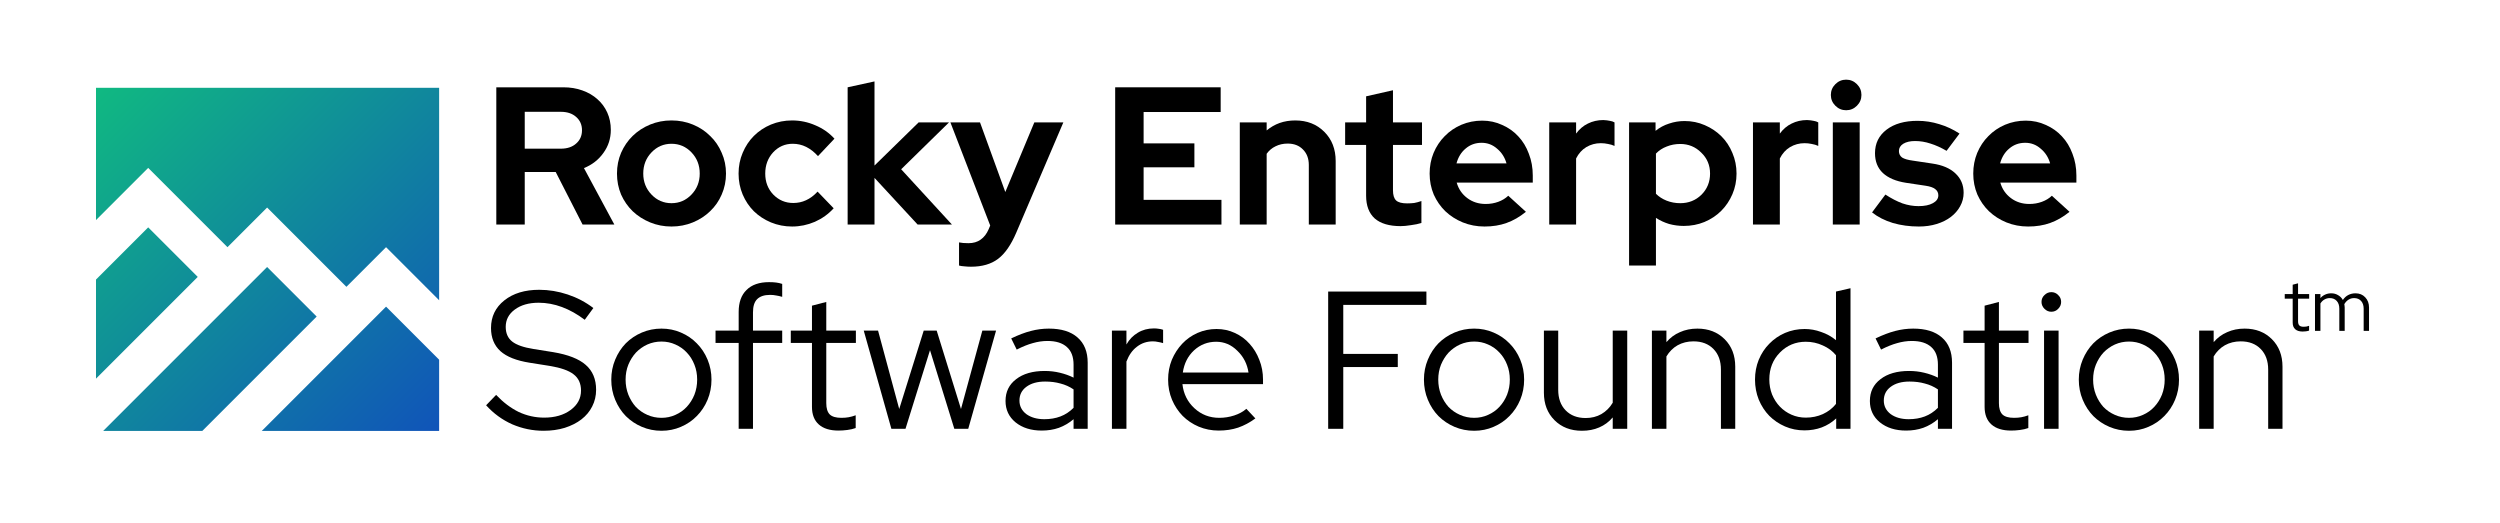
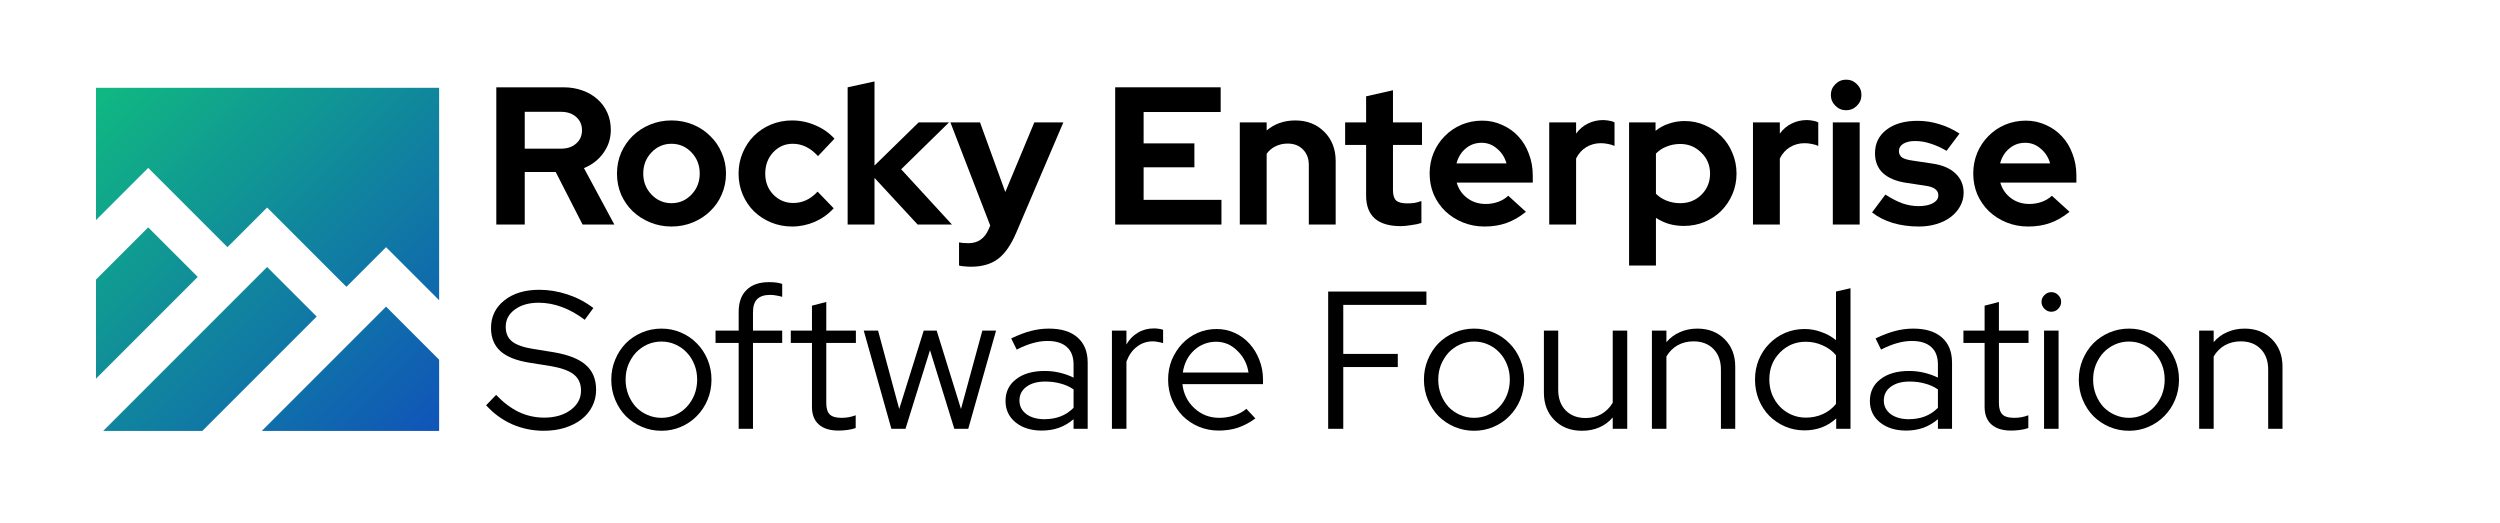
- <svg xmlns="http://www.w3.org/2000/svg" width="1224" height="256" viewBox="0 0 1224 256" fill="none">
-   <path d="M242.992 109.944V42.744H275.824C279.216 42.744 282.32 43.256 285.136 44.28C288.016 45.304 290.48 46.744 292.528 48.6C294.576 50.392 296.176 52.568 297.328 55.128C298.48 57.688 299.056 60.504 299.056 63.576C299.056 67.8 297.84 71.576 295.408 74.904C293.04 78.232 289.872 80.696 285.904 82.296L300.784 109.944H285.232L272.08 84.216H256.912V109.944H242.992ZM274.576 54.744H256.912V72.792H274.576C277.712 72.792 280.208 71.96 282.064 70.296C283.984 68.632 284.944 66.456 284.944 63.768C284.944 61.08 283.984 58.904 282.064 57.24C280.208 55.576 277.712 54.744 274.576 54.744Z" fill="black" />
-   <path d="M302.074 84.984C302.074 81.336 302.746 77.944 304.09 74.808C305.498 71.608 307.386 68.856 309.754 66.552C312.186 64.184 315.034 62.328 318.298 60.984C321.562 59.64 325.05 58.968 328.762 58.968C332.474 58.968 335.962 59.64 339.226 60.984C342.49 62.328 345.306 64.184 347.674 66.552C350.106 68.856 351.994 71.608 353.338 74.808C354.746 77.944 355.45 81.336 355.45 84.984C355.45 88.632 354.746 92.056 353.338 95.256C351.994 98.392 350.106 101.112 347.674 103.416C345.306 105.72 342.49 107.544 339.226 108.888C335.962 110.232 332.474 110.904 328.762 110.904C325.05 110.904 321.562 110.232 318.298 108.888C315.034 107.544 312.186 105.72 309.754 103.416C307.386 101.112 305.498 98.392 304.09 95.256C302.746 92.056 302.074 88.632 302.074 84.984ZM328.762 99.48C332.602 99.48 335.866 98.072 338.554 95.256C341.242 92.44 342.586 89.016 342.586 84.984C342.586 80.888 341.242 77.432 338.554 74.616C335.866 71.8 332.602 70.392 328.762 70.392C324.922 70.392 321.658 71.8 318.97 74.616C316.282 77.432 314.938 80.888 314.938 84.984C314.938 89.016 316.282 92.44 318.97 95.256C321.658 98.072 324.922 99.48 328.762 99.48Z" fill="black" />
-   <path d="M388.389 99.384C390.629 99.384 392.709 98.936 394.629 98.04C396.613 97.144 398.501 95.736 400.293 93.816L408.165 101.976C405.605 104.792 402.533 107 398.949 108.6C395.365 110.136 391.653 110.904 387.813 110.904C384.165 110.904 380.709 110.232 377.445 108.888C374.245 107.544 371.461 105.72 369.093 103.416C366.789 101.112 364.965 98.392 363.621 95.256C362.277 92.056 361.605 88.632 361.605 84.984C361.605 81.336 362.277 77.944 363.621 74.808C364.965 71.608 366.789 68.856 369.093 66.552C371.461 64.184 374.245 62.328 377.445 60.984C380.709 59.64 384.165 58.968 387.813 58.968C391.781 58.968 395.589 59.768 399.237 61.368C402.885 62.904 405.989 65.08 408.549 67.896L400.485 76.44C398.693 74.456 396.773 72.952 394.725 71.928C392.677 70.904 390.469 70.392 388.101 70.392C384.325 70.392 381.125 71.8 378.501 74.616C375.941 77.432 374.661 80.888 374.661 84.984C374.661 89.08 375.973 92.504 378.597 95.256C381.285 98.008 384.549 99.384 388.389 99.384Z" fill="black" />
-   <path d="M415.003 109.944V42.744L428.155 39.864V81.048L449.755 59.928H464.635L441.211 82.872L466.075 109.944H449.275L428.155 87.096V109.944H415.003Z" fill="black" />
-   <path d="M484.039 112.248L484.807 110.424L465.319 59.928H479.815L492.199 94.008L506.407 59.928H520.615L497.575 113.88C495.015 119.896 492.039 124.184 488.647 126.744C485.255 129.304 480.839 130.584 475.399 130.584C474.247 130.584 473.127 130.52 472.039 130.392C471.015 130.328 470.183 130.2 469.543 130.008V118.68C470.183 118.808 470.855 118.904 471.559 118.968C472.263 119.032 473.127 119.064 474.151 119.064C476.519 119.064 478.503 118.488 480.103 117.336C481.767 116.184 483.079 114.488 484.039 112.248Z" fill="black" />
-   <path d="M545.992 109.944V42.744H597.64V54.84H559.912V70.2H584.776V81.912H559.912V97.848H598.024V109.944H545.992Z" fill="black" />
-   <path d="M607.003 109.944V59.928H620.155V63.864C622.075 62.264 624.187 61.048 626.491 60.216C628.859 59.384 631.419 58.968 634.171 58.968C639.931 58.968 644.667 60.824 648.379 64.536C652.091 68.248 653.947 73.016 653.947 78.84V109.944H640.795V80.76C640.795 77.624 639.835 75.096 637.915 73.176C636.059 71.256 633.563 70.296 630.427 70.296C628.251 70.296 626.267 70.744 624.475 71.64C622.747 72.472 621.307 73.688 620.155 75.288V109.944H607.003Z" fill="black" />
-   <path d="M668.85 95.832V70.968H658.578V59.928H668.85V47.16L682.002 44.184V59.928H696.21V70.968H682.002V93.144C682.002 95.512 682.514 97.176 683.538 98.136C684.562 99.096 686.354 99.576 688.914 99.576C690.13 99.576 691.282 99.512 692.37 99.384C693.458 99.192 694.642 98.872 695.922 98.424V109.176C694.514 109.624 692.818 109.976 690.834 110.232C688.85 110.552 687.154 110.712 685.746 110.712C680.178 110.712 675.954 109.464 673.074 106.968C670.258 104.408 668.85 100.696 668.85 95.832Z" fill="black" />
-   <path d="M747.085 103.704C744.013 106.2 740.845 108.024 737.581 109.176C734.381 110.328 730.797 110.904 726.829 110.904C723.053 110.904 719.501 110.232 716.173 108.888C712.909 107.544 710.061 105.72 707.629 103.416C705.261 101.112 703.373 98.392 701.965 95.256C700.621 92.056 699.949 88.632 699.949 84.984C699.949 81.4 700.589 78.04 701.869 74.904C703.213 71.704 705.037 68.952 707.341 66.648C709.645 64.28 712.365 62.424 715.501 61.08C718.701 59.736 722.093 59.064 725.677 59.064C729.197 59.064 732.461 59.768 735.469 61.176C738.541 62.52 741.165 64.376 743.341 66.744C745.581 69.112 747.309 71.96 748.525 75.288C749.805 78.552 750.445 82.104 750.445 85.944V89.4H713.197C714.093 92.536 715.821 95.064 718.381 96.984C720.941 98.904 723.949 99.864 727.405 99.864C729.581 99.864 731.629 99.512 733.549 98.808C735.469 98.104 737.101 97.112 738.445 95.832L747.085 103.704ZM725.389 69.912C722.381 69.912 719.789 70.84 717.613 72.696C715.437 74.488 713.933 76.92 713.101 79.992H737.581C736.749 77.048 735.213 74.648 732.973 72.792C730.797 70.872 728.269 69.912 725.389 69.912Z" fill="black" />
-   <path d="M758.503 109.944V59.928H771.655V65.4C773.255 63.224 775.175 61.592 777.415 60.504C779.719 59.352 782.247 58.776 784.999 58.776C786.279 58.84 787.335 58.968 788.167 59.16C789.063 59.288 789.831 59.544 790.471 59.928V71.448C789.511 71 788.455 70.68 787.303 70.488C786.151 70.232 784.967 70.104 783.751 70.104C781.191 70.104 778.823 70.744 776.647 72.024C774.535 73.304 772.871 75.16 771.655 77.592V109.944H758.503Z" fill="black" />
-   <path d="M797.597 130.008V59.928H810.557V64.056C812.541 62.456 814.749 61.272 817.181 60.504C819.613 59.672 822.141 59.256 824.765 59.256C828.285 59.256 831.581 59.928 834.653 61.272C837.789 62.616 840.509 64.44 842.813 66.744C845.117 69.048 846.909 71.768 848.189 74.904C849.533 78.04 850.205 81.4 850.205 84.984C850.205 88.568 849.533 91.928 848.189 95.064C846.845 98.2 845.021 100.92 842.717 103.224C840.413 105.528 837.661 107.352 834.461 108.696C831.325 109.976 827.965 110.616 824.381 110.616C821.949 110.616 819.549 110.296 817.181 109.656C814.877 108.952 812.733 107.96 810.749 106.68V130.008H797.597ZM822.653 70.488C820.285 70.488 818.077 70.904 816.029 71.736C813.981 72.504 812.221 73.656 810.749 75.192V94.872C812.157 96.28 813.885 97.4 815.933 98.232C818.045 99.064 820.285 99.48 822.653 99.48C826.749 99.48 830.205 98.104 833.021 95.352C835.837 92.536 837.245 89.08 837.245 84.984C837.245 80.888 835.805 77.464 832.925 74.712C830.109 71.896 826.685 70.488 822.653 70.488Z" fill="black" />
-   <path d="M858.253 109.944V59.928H871.405V65.4C873.005 63.224 874.925 61.592 877.165 60.504C879.469 59.352 881.997 58.776 884.749 58.776C886.029 58.84 887.085 58.968 887.917 59.16C888.813 59.288 889.581 59.544 890.221 59.928V71.448C889.261 71 888.205 70.68 887.053 70.488C885.901 70.232 884.717 70.104 883.501 70.104C880.941 70.104 878.573 70.744 876.397 72.024C874.285 73.304 872.621 75.16 871.405 77.592V109.944H858.253Z" fill="black" />
-   <path d="M903.875 53.976C901.827 53.976 900.067 53.24 898.595 51.768C897.123 50.296 896.387 48.536 896.387 46.488C896.387 44.44 897.123 42.68 898.595 41.208C900.067 39.736 901.827 39 903.875 39C905.923 39 907.683 39.736 909.155 41.208C910.627 42.68 911.363 44.44 911.363 46.488C911.363 48.536 910.627 50.296 909.155 51.768C907.683 53.24 905.923 53.976 903.875 53.976ZM910.499 59.928V109.944H897.347V59.928H910.499Z" fill="black" />
-   <path d="M916.56 103.992L923.088 95.256C926.032 97.176 928.816 98.616 931.44 99.576C934.064 100.472 936.688 100.92 939.312 100.92C942.256 100.92 944.592 100.44 946.32 99.48C948.112 98.52 949.008 97.24 949.008 95.64C949.008 94.36 948.496 93.336 947.472 92.568C946.512 91.8 944.944 91.256 942.768 90.936L933.168 89.496C928.24 88.728 924.464 87.128 921.84 84.696C919.28 82.264 918 79.032 918 75C918 70.2 919.888 66.36 923.664 63.48C927.44 60.6 932.496 59.16 938.832 59.16C942.48 59.16 946.032 59.704 949.488 60.792C952.944 61.816 956.24 63.352 959.376 65.4L953.04 73.848C950.288 72.248 947.664 71.064 945.168 70.296C942.672 69.464 940.144 69.048 937.584 69.048C935.216 69.048 933.296 69.496 931.824 70.392C930.416 71.288 929.712 72.472 929.712 73.944C929.712 75.288 930.224 76.344 931.248 77.112C932.336 77.816 934.096 78.328 936.528 78.648L946.128 80.088C950.992 80.792 954.736 82.392 957.36 84.888C960.048 87.384 961.392 90.552 961.392 94.392C961.392 96.76 960.816 98.968 959.664 101.016C958.576 103 957.072 104.728 955.152 106.2C953.232 107.672 950.928 108.824 948.24 109.656C945.552 110.488 942.64 110.904 939.504 110.904C934.96 110.904 930.704 110.328 926.736 109.176C922.768 107.96 919.376 106.232 916.56 103.992Z" fill="black" />
-   <path d="M1013.24 103.704C1010.17 106.2 1007 108.024 1003.74 109.176C1000.54 110.328 996.953 110.904 992.985 110.904C989.209 110.904 985.657 110.232 982.329 108.888C979.065 107.544 976.217 105.72 973.785 103.416C971.417 101.112 969.529 98.392 968.121 95.256C966.777 92.056 966.105 88.632 966.105 84.984C966.105 81.4 966.745 78.04 968.025 74.904C969.369 71.704 971.193 68.952 973.497 66.648C975.801 64.28 978.521 62.424 981.657 61.08C984.857 59.736 988.249 59.064 991.833 59.064C995.353 59.064 998.617 59.768 1001.63 61.176C1004.7 62.52 1007.32 64.376 1009.5 66.744C1011.74 69.112 1013.47 71.96 1014.68 75.288C1015.96 78.552 1016.6 82.104 1016.6 85.944V89.4H979.353C980.249 92.536 981.977 95.064 984.537 96.984C987.097 98.904 990.105 99.864 993.561 99.864C995.737 99.864 997.785 99.512 999.705 98.808C1001.63 98.104 1003.26 97.112 1004.6 95.832L1013.24 103.704ZM991.545 69.912C988.537 69.912 985.945 70.84 983.769 72.696C981.593 74.488 980.089 76.92 979.257 79.992H1003.74C1002.91 77.048 1001.37 74.648 999.129 72.792C996.953 70.872 994.425 69.912 991.545 69.912Z" fill="black" />
-   <path d="M238 198.424L242.896 193.336C246.352 196.984 250.032 199.768 253.936 201.688C257.904 203.544 262.064 204.472 266.416 204.472C271.664 204.472 275.984 203.224 279.376 200.728C282.768 198.232 284.464 195.064 284.464 191.224C284.464 187.768 283.248 185.112 280.816 183.256C278.448 181.4 274.512 180.024 269.008 179.128L259.312 177.592C252.848 176.568 248.08 174.68 245.008 171.928C241.936 169.112 240.4 165.336 240.4 160.6C240.4 155.032 242.576 150.52 246.928 147.064C251.28 143.608 256.976 141.88 264.016 141.88C268.688 141.88 273.328 142.648 277.936 144.184C282.544 145.72 286.736 147.928 290.512 150.808L286.288 156.568C282.64 153.816 278.928 151.736 275.152 150.328C271.376 148.92 267.568 148.216 263.728 148.216C258.928 148.216 255.024 149.336 252.016 151.576C249.072 153.752 247.6 156.568 247.6 160.024C247.6 163.16 248.656 165.56 250.768 167.224C252.88 168.888 256.368 170.104 261.232 170.872L270.832 172.408C278.128 173.624 283.44 175.704 286.768 178.648C290.16 181.592 291.856 185.656 291.856 190.84C291.856 193.784 291.216 196.504 289.936 199C288.72 201.432 286.96 203.544 284.656 205.336C282.416 207.064 279.696 208.44 276.496 209.464C273.36 210.424 269.904 210.904 266.128 210.904C260.816 210.904 255.696 209.848 250.768 207.736C245.904 205.56 241.648 202.456 238 198.424Z" fill="black" />
-   <path d="M299.284 185.848C299.284 182.392 299.924 179.128 301.204 176.056C302.484 172.984 304.212 170.328 306.388 168.088C308.628 165.848 311.252 164.088 314.26 162.808C317.268 161.528 320.468 160.888 323.86 160.888C327.252 160.888 330.42 161.528 333.364 162.808C336.372 164.088 338.964 165.848 341.14 168.088C343.38 170.328 345.14 172.984 346.42 176.056C347.7 179.128 348.34 182.392 348.34 185.848C348.34 189.368 347.7 192.664 346.42 195.736C345.14 198.808 343.38 201.464 341.14 203.704C338.964 205.944 336.372 207.704 333.364 208.984C330.42 210.264 327.252 210.904 323.86 210.904C320.468 210.904 317.268 210.264 314.26 208.984C311.252 207.704 308.628 205.944 306.388 203.704C304.212 201.464 302.484 198.808 301.204 195.736C299.924 192.664 299.284 189.368 299.284 185.848ZM323.86 204.568C326.292 204.568 328.564 204.088 330.676 203.128C332.852 202.168 334.708 200.856 336.244 199.192C337.844 197.464 339.092 195.48 339.988 193.24C340.884 190.936 341.332 188.472 341.332 185.848C341.332 183.224 340.884 180.792 339.988 178.552C339.092 176.248 337.844 174.264 336.244 172.6C334.708 170.936 332.852 169.624 330.676 168.664C328.564 167.704 326.292 167.224 323.86 167.224C321.428 167.224 319.124 167.704 316.948 168.664C314.836 169.624 312.98 170.936 311.38 172.6C309.844 174.264 308.596 176.248 307.636 178.552C306.74 180.792 306.292 183.224 306.292 185.848C306.292 188.472 306.74 190.936 307.636 193.24C308.532 195.48 309.748 197.464 311.284 199.192C312.884 200.856 314.772 202.168 316.948 203.128C319.124 204.088 321.428 204.568 323.86 204.568Z" fill="black" />
-   <path d="M350.326 161.848H361.654V152.728C361.654 148.056 362.934 144.472 365.494 141.976C368.054 139.416 371.734 138.136 376.534 138.136C377.814 138.136 378.966 138.2 379.99 138.328C381.014 138.456 382.006 138.68 382.966 139V145.336C381.878 145.016 380.886 144.792 379.99 144.664C379.094 144.472 378.102 144.376 377.014 144.376C374.198 144.376 372.086 145.08 370.678 146.488C369.334 147.832 368.662 149.976 368.662 152.92V161.848H382.966V167.896H368.662V209.944H361.654V167.896H350.326V161.848Z" fill="black" />
-   <path d="M397.538 199.192V167.896H387.17V161.848H397.538V149.656L404.546 147.832V161.848H419.042V167.896H404.546V197.368C404.546 199.928 405.122 201.784 406.274 202.936C407.426 204.024 409.314 204.568 411.938 204.568C413.282 204.568 414.466 204.472 415.49 204.28C416.578 204.088 417.73 203.768 418.946 203.32V209.56C417.73 210.008 416.354 210.328 414.818 210.52C413.346 210.712 411.906 210.808 410.498 210.808C406.338 210.808 403.138 209.816 400.898 207.832C398.658 205.848 397.538 202.968 397.538 199.192Z" fill="black" />
-   <path d="M443.33 209.944H436.418L422.882 161.848H429.89L440.258 200.248L452.258 161.848H458.594L470.498 200.248L480.962 161.848H487.682L474.05 209.944H467.234L455.33 171.448L443.33 209.944Z" fill="black" />
-   <path d="M510.066 210.808C504.818 210.808 500.53 209.464 497.202 206.776C493.938 204.088 492.306 200.6 492.306 196.312C492.306 191.832 494.034 188.28 497.49 185.656C500.946 182.968 505.618 181.624 511.506 181.624C514.066 181.624 516.53 181.912 518.898 182.488C521.33 183.064 523.57 183.864 525.618 184.888V178.552C525.618 174.712 524.53 171.832 522.354 169.912C520.178 167.928 517.01 166.936 512.85 166.936C510.482 166.936 508.082 167.288 505.65 167.992C503.282 168.632 500.658 169.688 497.778 171.16L495.09 165.688C498.546 164.024 501.746 162.808 504.69 162.04C507.634 161.272 510.578 160.888 513.522 160.888C519.602 160.888 524.274 162.328 527.538 165.208C530.866 168.088 532.53 172.216 532.53 177.592V209.944H525.618V205.24C523.442 207.096 521.042 208.504 518.418 209.464C515.858 210.36 513.074 210.808 510.066 210.808ZM499.122 196.12C499.122 198.808 500.242 201.016 502.482 202.744C504.786 204.408 507.73 205.24 511.314 205.24C514.194 205.24 516.818 204.792 519.186 203.896C521.554 203 523.698 201.592 525.618 199.672V190.648C523.634 189.304 521.49 188.344 519.186 187.768C516.946 187.128 514.45 186.808 511.698 186.808C507.858 186.808 504.786 187.672 502.482 189.4C500.242 191.064 499.122 193.304 499.122 196.12Z" fill="black" />
-   <path d="M544.398 209.944V161.848H551.502V168.664C552.91 166.168 554.766 164.248 557.07 162.904C559.374 161.496 561.998 160.792 564.942 160.792C565.838 160.792 566.638 160.856 567.342 160.984C568.046 161.048 568.75 161.208 569.454 161.464V167.992C568.622 167.736 567.79 167.544 566.958 167.416C566.126 167.224 565.294 167.128 564.462 167.128C561.518 167.128 558.926 167.992 556.686 169.72C554.446 171.384 552.718 173.816 551.502 177.016V209.944H544.398Z" fill="black" />
-   <path d="M614.629 204.856C611.941 206.84 609.125 208.344 606.181 209.368C603.301 210.328 600.133 210.808 596.677 210.808C593.221 210.808 589.957 210.168 586.885 208.888C583.877 207.608 581.253 205.848 579.013 203.608C576.837 201.368 575.109 198.744 573.829 195.736C572.549 192.664 571.909 189.368 571.909 185.848C571.909 182.392 572.517 179.16 573.733 176.152C575.013 173.144 576.709 170.52 578.821 168.28C580.933 166.04 583.429 164.28 586.309 163C589.253 161.72 592.357 161.08 595.621 161.08C598.821 161.08 601.797 161.72 604.549 163C607.365 164.28 609.765 166.04 611.749 168.28C613.797 170.52 615.397 173.144 616.549 176.152C617.765 179.16 618.373 182.392 618.373 185.848V188.056H578.917C579.429 192.792 581.381 196.728 584.773 199.864C588.165 203 592.229 204.568 596.965 204.568C599.461 204.568 601.893 204.184 604.261 203.416C606.629 202.648 608.613 201.56 610.213 200.152L614.629 204.856ZM595.429 167.32C591.269 167.32 587.653 168.728 584.581 171.544C581.573 174.36 579.749 177.976 579.109 182.392H611.269C610.629 178.168 608.805 174.616 605.797 171.736C602.853 168.792 599.397 167.32 595.429 167.32Z" fill="black" />
-   <path d="M650.273 209.944V142.744H698.37V149.272H657.665V173.272H684.354V179.704H657.665V209.944H650.273Z" fill="black" />
-   <path d="M697.159 185.848C697.159 182.392 697.799 179.128 699.079 176.056C700.359 172.984 702.087 170.328 704.263 168.088C706.503 165.848 709.127 164.088 712.135 162.808C715.143 161.528 718.343 160.888 721.735 160.888C725.127 160.888 728.295 161.528 731.239 162.808C734.247 164.088 736.839 165.848 739.015 168.088C741.255 170.328 743.015 172.984 744.295 176.056C745.575 179.128 746.215 182.392 746.215 185.848C746.215 189.368 745.575 192.664 744.295 195.736C743.015 198.808 741.255 201.464 739.015 203.704C736.839 205.944 734.247 207.704 731.239 208.984C728.295 210.264 725.127 210.904 721.735 210.904C718.343 210.904 715.143 210.264 712.135 208.984C709.127 207.704 706.503 205.944 704.263 203.704C702.087 201.464 700.359 198.808 699.079 195.736C697.799 192.664 697.159 189.368 697.159 185.848ZM721.735 204.568C724.167 204.568 726.439 204.088 728.551 203.128C730.727 202.168 732.583 200.856 734.119 199.192C735.719 197.464 736.967 195.48 737.863 193.24C738.759 190.936 739.207 188.472 739.207 185.848C739.207 183.224 738.759 180.792 737.863 178.552C736.967 176.248 735.719 174.264 734.119 172.6C732.583 170.936 730.727 169.624 728.551 168.664C726.439 167.704 724.167 167.224 721.735 167.224C719.303 167.224 716.999 167.704 714.823 168.664C712.711 169.624 710.855 170.936 709.255 172.6C707.719 174.264 706.471 176.248 705.511 178.552C704.615 180.792 704.167 183.224 704.167 185.848C704.167 188.472 704.615 190.936 705.511 193.24C706.407 195.48 707.623 197.464 709.159 199.192C710.759 200.856 712.647 202.168 714.823 203.128C716.999 204.088 719.303 204.568 721.735 204.568Z" fill="black" />
-   <path d="M762.902 161.848V190.84C762.902 195.064 764.118 198.424 766.55 200.92C768.982 203.416 772.246 204.664 776.342 204.664C779.222 204.664 781.782 204.024 784.022 202.744C786.326 201.4 788.182 199.544 789.59 197.176V161.848H796.694V209.944H789.59V204.376C787.734 206.552 785.526 208.184 782.966 209.272C780.47 210.36 777.654 210.904 774.518 210.904C769.014 210.904 764.534 209.176 761.078 205.72C757.622 202.264 755.894 197.784 755.894 192.28V161.848H762.902Z" fill="black" />
-   <path d="M808.773 209.944V161.848H815.877V167.512C817.733 165.336 819.941 163.704 822.501 162.616C825.061 161.464 827.909 160.888 831.045 160.888C836.485 160.888 840.933 162.616 844.389 166.072C847.845 169.528 849.573 174.008 849.573 179.512V209.944H842.565V180.952C842.565 176.728 841.349 173.368 838.917 170.872C836.485 168.376 833.221 167.128 829.125 167.128C826.245 167.128 823.653 167.768 821.349 169.048C819.109 170.328 817.285 172.152 815.877 174.52V209.944H808.773Z" fill="black" />
-   <path d="M898.997 209.944V204.856C896.949 206.776 894.581 208.248 891.893 209.272C889.269 210.232 886.453 210.712 883.445 210.712C880.053 210.712 876.885 210.072 873.941 208.792C870.997 207.512 868.437 205.784 866.261 203.608C864.085 201.368 862.357 198.712 861.077 195.64C859.861 192.568 859.253 189.304 859.253 185.848C859.253 182.392 859.861 179.16 861.077 176.152C862.357 173.08 864.085 170.456 866.261 168.28C868.437 166.04 870.997 164.28 873.941 163C876.949 161.72 880.149 161.08 883.541 161.08C886.293 161.08 888.981 161.56 891.605 162.52C894.293 163.416 896.725 164.76 898.901 166.552V142.744L906.005 141.112V209.944H898.997ZM866.261 185.752C866.261 188.376 866.709 190.84 867.605 193.144C868.565 195.448 869.845 197.432 871.445 199.096C873.045 200.76 874.933 202.072 877.109 203.032C879.285 203.992 881.621 204.472 884.117 204.472C887.125 204.472 889.909 203.896 892.469 202.744C895.093 201.528 897.237 199.864 898.901 197.752V173.944C897.237 171.896 895.093 170.296 892.469 169.144C889.845 167.928 887.061 167.32 884.117 167.32C879.125 167.32 874.901 169.08 871.445 172.6C867.989 176.12 866.261 180.504 866.261 185.752Z" fill="black" />
-   <path d="M933.254 210.808C928.006 210.808 923.718 209.464 920.39 206.776C917.126 204.088 915.494 200.6 915.494 196.312C915.494 191.832 917.222 188.28 920.678 185.656C924.134 182.968 928.806 181.624 934.694 181.624C937.254 181.624 939.718 181.912 942.086 182.488C944.518 183.064 946.758 183.864 948.806 184.888V178.552C948.806 174.712 947.718 171.832 945.542 169.912C943.366 167.928 940.198 166.936 936.038 166.936C933.67 166.936 931.27 167.288 928.838 167.992C926.47 168.632 923.846 169.688 920.966 171.16L918.278 165.688C921.734 164.024 924.934 162.808 927.878 162.04C930.822 161.272 933.766 160.888 936.71 160.888C942.79 160.888 947.462 162.328 950.726 165.208C954.054 168.088 955.718 172.216 955.718 177.592V209.944H948.806V205.24C946.63 207.096 944.23 208.504 941.606 209.464C939.046 210.36 936.262 210.808 933.254 210.808ZM922.31 196.12C922.31 198.808 923.43 201.016 925.67 202.744C927.974 204.408 930.918 205.24 934.502 205.24C937.382 205.24 940.006 204.792 942.374 203.896C944.742 203 946.886 201.592 948.806 199.672V190.648C946.822 189.304 944.678 188.344 942.374 187.768C940.134 187.128 937.638 186.808 934.886 186.808C931.046 186.808 927.974 187.672 925.67 189.4C923.43 191.064 922.31 193.304 922.31 196.12Z" fill="black" />
-   <path d="M971.663 199.192V167.896H961.295V161.848H971.663V149.656L978.671 147.832V161.848H993.167V167.896H978.671V197.368C978.671 199.928 979.247 201.784 980.399 202.936C981.551 204.024 983.439 204.568 986.063 204.568C987.407 204.568 988.591 204.472 989.615 204.28C990.703 204.088 991.855 203.768 993.071 203.32V209.56C991.855 210.008 990.479 210.328 988.943 210.52C987.471 210.712 986.031 210.808 984.623 210.808C980.463 210.808 977.263 209.816 975.023 207.832C972.783 205.848 971.663 202.968 971.663 199.192Z" fill="black" />
-   <path d="M1004.33 152.632C1003.05 152.632 1001.93 152.152 1000.97 151.192C1000.01 150.232 999.525 149.112 999.525 147.832C999.525 146.488 1000.01 145.368 1000.97 144.472C1001.93 143.512 1003.05 143.032 1004.33 143.032C1005.67 143.032 1006.79 143.512 1007.69 144.472C1008.65 145.368 1009.13 146.488 1009.13 147.832C1009.13 149.112 1008.65 150.232 1007.69 151.192C1006.79 152.152 1005.67 152.632 1004.33 152.632ZM1007.88 161.848V209.944H1000.77V161.848H1007.88Z" fill="black" />
-   <path d="M1017.78 185.848C1017.78 182.392 1018.42 179.128 1019.7 176.056C1020.98 172.984 1022.71 170.328 1024.89 168.088C1027.13 165.848 1029.75 164.088 1032.76 162.808C1035.77 161.528 1038.97 160.888 1042.36 160.888C1045.75 160.888 1048.92 161.528 1051.86 162.808C1054.87 164.088 1057.46 165.848 1059.64 168.088C1061.88 170.328 1063.64 172.984 1064.92 176.056C1066.2 179.128 1066.84 182.392 1066.84 185.848C1066.84 189.368 1066.2 192.664 1064.92 195.736C1063.64 198.808 1061.88 201.464 1059.64 203.704C1057.46 205.944 1054.87 207.704 1051.86 208.984C1048.92 210.264 1045.75 210.904 1042.36 210.904C1038.97 210.904 1035.77 210.264 1032.76 208.984C1029.75 207.704 1027.13 205.944 1024.89 203.704C1022.71 201.464 1020.98 198.808 1019.7 195.736C1018.42 192.664 1017.78 189.368 1017.78 185.848ZM1042.36 204.568C1044.79 204.568 1047.06 204.088 1049.18 203.128C1051.35 202.168 1053.21 200.856 1054.74 199.192C1056.34 197.464 1057.59 195.48 1058.49 193.24C1059.38 190.936 1059.83 188.472 1059.83 185.848C1059.83 183.224 1059.38 180.792 1058.49 178.552C1057.59 176.248 1056.34 174.264 1054.74 172.6C1053.21 170.936 1051.35 169.624 1049.18 168.664C1047.06 167.704 1044.79 167.224 1042.36 167.224C1039.93 167.224 1037.62 167.704 1035.45 168.664C1033.34 169.624 1031.48 170.936 1029.88 172.6C1028.34 174.264 1027.1 176.248 1026.14 178.552C1025.24 180.792 1024.79 183.224 1024.79 185.848C1024.79 188.472 1025.24 190.936 1026.14 193.24C1027.03 195.48 1028.25 197.464 1029.78 199.192C1031.38 200.856 1033.27 202.168 1035.45 203.128C1037.62 204.088 1039.93 204.568 1042.36 204.568Z" fill="black" />
-   <path d="M1076.71 209.944V161.848H1083.81V167.512C1085.67 165.336 1087.88 163.704 1090.44 162.616C1093 161.464 1095.85 160.888 1098.98 160.888C1104.42 160.888 1108.87 162.616 1112.33 166.072C1115.78 169.528 1117.51 174.008 1117.51 179.512V209.944H1110.5V180.952C1110.5 176.728 1109.29 173.368 1106.85 170.872C1104.42 168.376 1101.16 167.128 1097.06 167.128C1094.18 167.128 1091.59 167.768 1089.29 169.048C1087.05 170.328 1085.22 172.152 1083.81 174.52V209.944H1076.71Z" fill="black" />
-   <path d="M1122.5 157.968V146.232H1118.61V143.964H1122.5V139.392L1125.13 138.708V143.964H1130.56V146.232H1125.13V157.284C1125.13 158.244 1125.34 158.94 1125.78 159.372C1126.21 159.78 1126.92 159.984 1127.9 159.984C1128.4 159.984 1128.85 159.948 1129.23 159.876C1129.64 159.804 1130.07 159.684 1130.53 159.516V161.856C1130.07 162.024 1129.56 162.144 1128.98 162.216C1128.43 162.288 1127.89 162.324 1127.36 162.324C1125.8 162.324 1124.6 161.952 1123.76 161.208C1122.92 160.464 1122.5 159.384 1122.5 157.968ZM1133.42 162V143.964H1136.08V145.944C1136.75 145.176 1137.53 144.6 1138.42 144.216C1139.31 143.808 1140.29 143.604 1141.37 143.604C1142.62 143.604 1143.74 143.904 1144.72 144.504C1145.73 145.08 1146.51 145.872 1147.06 146.88C1147.8 145.776 1148.69 144.96 1149.72 144.432C1150.78 143.88 1151.96 143.604 1153.25 143.604C1155.2 143.604 1156.78 144.252 1158 145.548C1159.25 146.844 1159.88 148.524 1159.88 150.588V162H1157.25V151.128C1157.25 149.544 1156.83 148.284 1155.99 147.348C1155.15 146.412 1154.01 145.944 1152.57 145.944C1151.58 145.944 1150.68 146.196 1149.87 146.7C1149.05 147.204 1148.36 147.936 1147.78 148.896C1147.83 149.16 1147.86 149.436 1147.89 149.724C1147.94 149.988 1147.96 150.276 1147.96 150.588V162H1145.33V151.128C1145.33 149.544 1144.91 148.284 1144.07 147.348C1143.23 146.412 1142.1 145.944 1140.69 145.944C1139.73 145.944 1138.85 146.172 1138.06 146.628C1137.29 147.06 1136.63 147.708 1136.08 148.572V162H1133.42Z" fill="black" />
-   <path d="M47 43H215V147.009L189.011 121.02L169.601 140.43L130.781 101.61L111.371 121.019L72.551 82.199L47 107.75V43Z" fill="url(#paint0_linear_122_224)" />
-   <path d="M189.011 150.135L128.146 211H215V176.124L189.011 150.135Z" fill="url(#paint1_linear_122_224)" />
-   <path d="M130.781 130.725L155.043 154.988L99.031 211H50.506L130.781 130.725Z" fill="url(#paint2_linear_122_224)" />
-   <path d="M72.551 111.314L47 136.866V185.391L96.814 135.577L72.551 111.314Z" fill="url(#paint3_linear_122_224)" />
-   <defs>
+ <svg xmlns="http://www.w3.org/2000/svg" width="1224" height="256" viewBox="0 0 1224 256" fill="none" version="1.1" id="svg45">
+   <path d="M242.992 109.944V42.744H275.824C279.216 42.744 282.32 43.256 285.136 44.28C288.016 45.304 290.48 46.744 292.528 48.6C294.576 50.392 296.176 52.568 297.328 55.128C298.48 57.688 299.056 60.504 299.056 63.576C299.056 67.8 297.84 71.576 295.408 74.904C293.04 78.232 289.872 80.696 285.904 82.296L300.784 109.944H285.232L272.08 84.216H256.912V109.944H242.992ZM274.576 54.744H256.912V72.792H274.576C277.712 72.792 280.208 71.96 282.064 70.296C283.984 68.632 284.944 66.456 284.944 63.768C284.944 61.08 283.984 58.904 282.064 57.24C280.208 55.576 277.712 54.744 274.576 54.744Z" fill="black" id="path1" />
+   <path d="M302.074 84.984C302.074 81.336 302.746 77.944 304.09 74.808C305.498 71.608 307.386 68.856 309.754 66.552C312.186 64.184 315.034 62.328 318.298 60.984C321.562 59.64 325.05 58.968 328.762 58.968C332.474 58.968 335.962 59.64 339.226 60.984C342.49 62.328 345.306 64.184 347.674 66.552C350.106 68.856 351.994 71.608 353.338 74.808C354.746 77.944 355.45 81.336 355.45 84.984C355.45 88.632 354.746 92.056 353.338 95.256C351.994 98.392 350.106 101.112 347.674 103.416C345.306 105.72 342.49 107.544 339.226 108.888C335.962 110.232 332.474 110.904 328.762 110.904C325.05 110.904 321.562 110.232 318.298 108.888C315.034 107.544 312.186 105.72 309.754 103.416C307.386 101.112 305.498 98.392 304.09 95.256C302.746 92.056 302.074 88.632 302.074 84.984ZM328.762 99.48C332.602 99.48 335.866 98.072 338.554 95.256C341.242 92.44 342.586 89.016 342.586 84.984C342.586 80.888 341.242 77.432 338.554 74.616C335.866 71.8 332.602 70.392 328.762 70.392C324.922 70.392 321.658 71.8 318.97 74.616C316.282 77.432 314.938 80.888 314.938 84.984C314.938 89.016 316.282 92.44 318.97 95.256C321.658 98.072 324.922 99.48 328.762 99.48Z" fill="black" id="path2" />
+   <path d="M388.389 99.384C390.629 99.384 392.709 98.936 394.629 98.04C396.613 97.144 398.501 95.736 400.293 93.816L408.165 101.976C405.605 104.792 402.533 107 398.949 108.6C395.365 110.136 391.653 110.904 387.813 110.904C384.165 110.904 380.709 110.232 377.445 108.888C374.245 107.544 371.461 105.72 369.093 103.416C366.789 101.112 364.965 98.392 363.621 95.256C362.277 92.056 361.605 88.632 361.605 84.984C361.605 81.336 362.277 77.944 363.621 74.808C364.965 71.608 366.789 68.856 369.093 66.552C371.461 64.184 374.245 62.328 377.445 60.984C380.709 59.64 384.165 58.968 387.813 58.968C391.781 58.968 395.589 59.768 399.237 61.368C402.885 62.904 405.989 65.08 408.549 67.896L400.485 76.44C398.693 74.456 396.773 72.952 394.725 71.928C392.677 70.904 390.469 70.392 388.101 70.392C384.325 70.392 381.125 71.8 378.501 74.616C375.941 77.432 374.661 80.888 374.661 84.984C374.661 89.08 375.973 92.504 378.597 95.256C381.285 98.008 384.549 99.384 388.389 99.384Z" fill="black" id="path3" />
+   <path d="M415.003 109.944V42.744L428.155 39.864V81.048L449.755 59.928H464.635L441.211 82.872L466.075 109.944H449.275L428.155 87.096V109.944H415.003Z" fill="black" id="path4" />
+   <path d="M484.039 112.248L484.807 110.424L465.319 59.928H479.815L492.199 94.008L506.407 59.928H520.615L497.575 113.88C495.015 119.896 492.039 124.184 488.647 126.744C485.255 129.304 480.839 130.584 475.399 130.584C474.247 130.584 473.127 130.52 472.039 130.392C471.015 130.328 470.183 130.2 469.543 130.008V118.68C470.183 118.808 470.855 118.904 471.559 118.968C472.263 119.032 473.127 119.064 474.151 119.064C476.519 119.064 478.503 118.488 480.103 117.336C481.767 116.184 483.079 114.488 484.039 112.248Z" fill="black" id="path5" />
+   <path d="M545.992 109.944V42.744H597.64V54.84H559.912V70.2H584.776V81.912H559.912V97.848H598.024V109.944H545.992Z" fill="black" id="path6" />
+   <path d="M607.003 109.944V59.928H620.155V63.864C622.075 62.264 624.187 61.048 626.491 60.216C628.859 59.384 631.419 58.968 634.171 58.968C639.931 58.968 644.667 60.824 648.379 64.536C652.091 68.248 653.947 73.016 653.947 78.84V109.944H640.795V80.76C640.795 77.624 639.835 75.096 637.915 73.176C636.059 71.256 633.563 70.296 630.427 70.296C628.251 70.296 626.267 70.744 624.475 71.64C622.747 72.472 621.307 73.688 620.155 75.288V109.944H607.003Z" fill="black" id="path7" />
+   <path d="M668.85 95.832V70.968H658.578V59.928H668.85V47.16L682.002 44.184V59.928H696.21V70.968H682.002V93.144C682.002 95.512 682.514 97.176 683.538 98.136C684.562 99.096 686.354 99.576 688.914 99.576C690.13 99.576 691.282 99.512 692.37 99.384C693.458 99.192 694.642 98.872 695.922 98.424V109.176C694.514 109.624 692.818 109.976 690.834 110.232C688.85 110.552 687.154 110.712 685.746 110.712C680.178 110.712 675.954 109.464 673.074 106.968C670.258 104.408 668.85 100.696 668.85 95.832Z" fill="black" id="path8" />
+   <path d="M747.085 103.704C744.013 106.2 740.845 108.024 737.581 109.176C734.381 110.328 730.797 110.904 726.829 110.904C723.053 110.904 719.501 110.232 716.173 108.888C712.909 107.544 710.061 105.72 707.629 103.416C705.261 101.112 703.373 98.392 701.965 95.256C700.621 92.056 699.949 88.632 699.949 84.984C699.949 81.4 700.589 78.04 701.869 74.904C703.213 71.704 705.037 68.952 707.341 66.648C709.645 64.28 712.365 62.424 715.501 61.08C718.701 59.736 722.093 59.064 725.677 59.064C729.197 59.064 732.461 59.768 735.469 61.176C738.541 62.52 741.165 64.376 743.341 66.744C745.581 69.112 747.309 71.96 748.525 75.288C749.805 78.552 750.445 82.104 750.445 85.944V89.4H713.197C714.093 92.536 715.821 95.064 718.381 96.984C720.941 98.904 723.949 99.864 727.405 99.864C729.581 99.864 731.629 99.512 733.549 98.808C735.469 98.104 737.101 97.112 738.445 95.832L747.085 103.704ZM725.389 69.912C722.381 69.912 719.789 70.84 717.613 72.696C715.437 74.488 713.933 76.92 713.101 79.992H737.581C736.749 77.048 735.213 74.648 732.973 72.792C730.797 70.872 728.269 69.912 725.389 69.912Z" fill="black" id="path9" />
+   <path d="M758.503 109.944V59.928H771.655V65.4C773.255 63.224 775.175 61.592 777.415 60.504C779.719 59.352 782.247 58.776 784.999 58.776C786.279 58.84 787.335 58.968 788.167 59.16C789.063 59.288 789.831 59.544 790.471 59.928V71.448C789.511 71 788.455 70.68 787.303 70.488C786.151 70.232 784.967 70.104 783.751 70.104C781.191 70.104 778.823 70.744 776.647 72.024C774.535 73.304 772.871 75.16 771.655 77.592V109.944H758.503Z" fill="black" id="path10" />
+   <path d="M797.597 130.008V59.928H810.557V64.056C812.541 62.456 814.749 61.272 817.181 60.504C819.613 59.672 822.141 59.256 824.765 59.256C828.285 59.256 831.581 59.928 834.653 61.272C837.789 62.616 840.509 64.44 842.813 66.744C845.117 69.048 846.909 71.768 848.189 74.904C849.533 78.04 850.205 81.4 850.205 84.984C850.205 88.568 849.533 91.928 848.189 95.064C846.845 98.2 845.021 100.92 842.717 103.224C840.413 105.528 837.661 107.352 834.461 108.696C831.325 109.976 827.965 110.616 824.381 110.616C821.949 110.616 819.549 110.296 817.181 109.656C814.877 108.952 812.733 107.96 810.749 106.68V130.008H797.597ZM822.653 70.488C820.285 70.488 818.077 70.904 816.029 71.736C813.981 72.504 812.221 73.656 810.749 75.192V94.872C812.157 96.28 813.885 97.4 815.933 98.232C818.045 99.064 820.285 99.48 822.653 99.48C826.749 99.48 830.205 98.104 833.021 95.352C835.837 92.536 837.245 89.08 837.245 84.984C837.245 80.888 835.805 77.464 832.925 74.712C830.109 71.896 826.685 70.488 822.653 70.488Z" fill="black" id="path11" />
+   <path d="M858.253 109.944V59.928H871.405V65.4C873.005 63.224 874.925 61.592 877.165 60.504C879.469 59.352 881.997 58.776 884.749 58.776C886.029 58.84 887.085 58.968 887.917 59.16C888.813 59.288 889.581 59.544 890.221 59.928V71.448C889.261 71 888.205 70.68 887.053 70.488C885.901 70.232 884.717 70.104 883.501 70.104C880.941 70.104 878.573 70.744 876.397 72.024C874.285 73.304 872.621 75.16 871.405 77.592V109.944H858.253Z" fill="black" id="path12" />
+   <path d="M903.875 53.976C901.827 53.976 900.067 53.24 898.595 51.768C897.123 50.296 896.387 48.536 896.387 46.488C896.387 44.44 897.123 42.68 898.595 41.208C900.067 39.736 901.827 39 903.875 39C905.923 39 907.683 39.736 909.155 41.208C910.627 42.68 911.363 44.44 911.363 46.488C911.363 48.536 910.627 50.296 909.155 51.768C907.683 53.24 905.923 53.976 903.875 53.976ZM910.499 59.928V109.944H897.347V59.928H910.499Z" fill="black" id="path13" />
+   <path d="M916.56 103.992L923.088 95.256C926.032 97.176 928.816 98.616 931.44 99.576C934.064 100.472 936.688 100.92 939.312 100.92C942.256 100.92 944.592 100.44 946.32 99.48C948.112 98.52 949.008 97.24 949.008 95.64C949.008 94.36 948.496 93.336 947.472 92.568C946.512 91.8 944.944 91.256 942.768 90.936L933.168 89.496C928.24 88.728 924.464 87.128 921.84 84.696C919.28 82.264 918 79.032 918 75C918 70.2 919.888 66.36 923.664 63.48C927.44 60.6 932.496 59.16 938.832 59.16C942.48 59.16 946.032 59.704 949.488 60.792C952.944 61.816 956.24 63.352 959.376 65.4L953.04 73.848C950.288 72.248 947.664 71.064 945.168 70.296C942.672 69.464 940.144 69.048 937.584 69.048C935.216 69.048 933.296 69.496 931.824 70.392C930.416 71.288 929.712 72.472 929.712 73.944C929.712 75.288 930.224 76.344 931.248 77.112C932.336 77.816 934.096 78.328 936.528 78.648L946.128 80.088C950.992 80.792 954.736 82.392 957.36 84.888C960.048 87.384 961.392 90.552 961.392 94.392C961.392 96.76 960.816 98.968 959.664 101.016C958.576 103 957.072 104.728 955.152 106.2C953.232 107.672 950.928 108.824 948.24 109.656C945.552 110.488 942.64 110.904 939.504 110.904C934.96 110.904 930.704 110.328 926.736 109.176C922.768 107.96 919.376 106.232 916.56 103.992Z" fill="black" id="path14" />
+   <path d="M1013.24 103.704C1010.17 106.2 1007 108.024 1003.74 109.176C1000.54 110.328 996.953 110.904 992.985 110.904C989.209 110.904 985.657 110.232 982.329 108.888C979.065 107.544 976.217 105.72 973.785 103.416C971.417 101.112 969.529 98.392 968.121 95.256C966.777 92.056 966.105 88.632 966.105 84.984C966.105 81.4 966.745 78.04 968.025 74.904C969.369 71.704 971.193 68.952 973.497 66.648C975.801 64.28 978.521 62.424 981.657 61.08C984.857 59.736 988.249 59.064 991.833 59.064C995.353 59.064 998.617 59.768 1001.63 61.176C1004.7 62.52 1007.32 64.376 1009.5 66.744C1011.74 69.112 1013.47 71.96 1014.68 75.288C1015.96 78.552 1016.6 82.104 1016.6 85.944V89.4H979.353C980.249 92.536 981.977 95.064 984.537 96.984C987.097 98.904 990.105 99.864 993.561 99.864C995.737 99.864 997.785 99.512 999.705 98.808C1001.63 98.104 1003.26 97.112 1004.6 95.832L1013.24 103.704ZM991.545 69.912C988.537 69.912 985.945 70.84 983.769 72.696C981.593 74.488 980.089 76.92 979.257 79.992H1003.74C1002.91 77.048 1001.37 74.648 999.129 72.792C996.953 70.872 994.425 69.912 991.545 69.912Z" fill="black" id="path15" />
+   <path d="M238 198.424L242.896 193.336C246.352 196.984 250.032 199.768 253.936 201.688C257.904 203.544 262.064 204.472 266.416 204.472C271.664 204.472 275.984 203.224 279.376 200.728C282.768 198.232 284.464 195.064 284.464 191.224C284.464 187.768 283.248 185.112 280.816 183.256C278.448 181.4 274.512 180.024 269.008 179.128L259.312 177.592C252.848 176.568 248.08 174.68 245.008 171.928C241.936 169.112 240.4 165.336 240.4 160.6C240.4 155.032 242.576 150.52 246.928 147.064C251.28 143.608 256.976 141.88 264.016 141.88C268.688 141.88 273.328 142.648 277.936 144.184C282.544 145.72 286.736 147.928 290.512 150.808L286.288 156.568C282.64 153.816 278.928 151.736 275.152 150.328C271.376 148.92 267.568 148.216 263.728 148.216C258.928 148.216 255.024 149.336 252.016 151.576C249.072 153.752 247.6 156.568 247.6 160.024C247.6 163.16 248.656 165.56 250.768 167.224C252.88 168.888 256.368 170.104 261.232 170.872L270.832 172.408C278.128 173.624 283.44 175.704 286.768 178.648C290.16 181.592 291.856 185.656 291.856 190.84C291.856 193.784 291.216 196.504 289.936 199C288.72 201.432 286.96 203.544 284.656 205.336C282.416 207.064 279.696 208.44 276.496 209.464C273.36 210.424 269.904 210.904 266.128 210.904C260.816 210.904 255.696 209.848 250.768 207.736C245.904 205.56 241.648 202.456 238 198.424Z" fill="black" id="path16" />
+   <path d="M299.284 185.848C299.284 182.392 299.924 179.128 301.204 176.056C302.484 172.984 304.212 170.328 306.388 168.088C308.628 165.848 311.252 164.088 314.26 162.808C317.268 161.528 320.468 160.888 323.86 160.888C327.252 160.888 330.42 161.528 333.364 162.808C336.372 164.088 338.964 165.848 341.14 168.088C343.38 170.328 345.14 172.984 346.42 176.056C347.7 179.128 348.34 182.392 348.34 185.848C348.34 189.368 347.7 192.664 346.42 195.736C345.14 198.808 343.38 201.464 341.14 203.704C338.964 205.944 336.372 207.704 333.364 208.984C330.42 210.264 327.252 210.904 323.86 210.904C320.468 210.904 317.268 210.264 314.26 208.984C311.252 207.704 308.628 205.944 306.388 203.704C304.212 201.464 302.484 198.808 301.204 195.736C299.924 192.664 299.284 189.368 299.284 185.848ZM323.86 204.568C326.292 204.568 328.564 204.088 330.676 203.128C332.852 202.168 334.708 200.856 336.244 199.192C337.844 197.464 339.092 195.48 339.988 193.24C340.884 190.936 341.332 188.472 341.332 185.848C341.332 183.224 340.884 180.792 339.988 178.552C339.092 176.248 337.844 174.264 336.244 172.6C334.708 170.936 332.852 169.624 330.676 168.664C328.564 167.704 326.292 167.224 323.86 167.224C321.428 167.224 319.124 167.704 316.948 168.664C314.836 169.624 312.98 170.936 311.38 172.6C309.844 174.264 308.596 176.248 307.636 178.552C306.74 180.792 306.292 183.224 306.292 185.848C306.292 188.472 306.74 190.936 307.636 193.24C308.532 195.48 309.748 197.464 311.284 199.192C312.884 200.856 314.772 202.168 316.948 203.128C319.124 204.088 321.428 204.568 323.86 204.568Z" fill="black" id="path17" />
+   <path d="M350.326 161.848H361.654V152.728C361.654 148.056 362.934 144.472 365.494 141.976C368.054 139.416 371.734 138.136 376.534 138.136C377.814 138.136 378.966 138.2 379.99 138.328C381.014 138.456 382.006 138.68 382.966 139V145.336C381.878 145.016 380.886 144.792 379.99 144.664C379.094 144.472 378.102 144.376 377.014 144.376C374.198 144.376 372.086 145.08 370.678 146.488C369.334 147.832 368.662 149.976 368.662 152.92V161.848H382.966V167.896H368.662V209.944H361.654V167.896H350.326V161.848Z" fill="black" id="path18" />
+   <path d="M397.538 199.192V167.896H387.17V161.848H397.538V149.656L404.546 147.832V161.848H419.042V167.896H404.546V197.368C404.546 199.928 405.122 201.784 406.274 202.936C407.426 204.024 409.314 204.568 411.938 204.568C413.282 204.568 414.466 204.472 415.49 204.28C416.578 204.088 417.73 203.768 418.946 203.32V209.56C417.73 210.008 416.354 210.328 414.818 210.52C413.346 210.712 411.906 210.808 410.498 210.808C406.338 210.808 403.138 209.816 400.898 207.832C398.658 205.848 397.538 202.968 397.538 199.192Z" fill="black" id="path19" />
+   <path d="M443.33 209.944H436.418L422.882 161.848H429.89L440.258 200.248L452.258 161.848H458.594L470.498 200.248L480.962 161.848H487.682L474.05 209.944H467.234L455.33 171.448L443.33 209.944Z" fill="black" id="path20" />
+   <path d="M510.066 210.808C504.818 210.808 500.53 209.464 497.202 206.776C493.938 204.088 492.306 200.6 492.306 196.312C492.306 191.832 494.034 188.28 497.49 185.656C500.946 182.968 505.618 181.624 511.506 181.624C514.066 181.624 516.53 181.912 518.898 182.488C521.33 183.064 523.57 183.864 525.618 184.888V178.552C525.618 174.712 524.53 171.832 522.354 169.912C520.178 167.928 517.01 166.936 512.85 166.936C510.482 166.936 508.082 167.288 505.65 167.992C503.282 168.632 500.658 169.688 497.778 171.16L495.09 165.688C498.546 164.024 501.746 162.808 504.69 162.04C507.634 161.272 510.578 160.888 513.522 160.888C519.602 160.888 524.274 162.328 527.538 165.208C530.866 168.088 532.53 172.216 532.53 177.592V209.944H525.618V205.24C523.442 207.096 521.042 208.504 518.418 209.464C515.858 210.36 513.074 210.808 510.066 210.808ZM499.122 196.12C499.122 198.808 500.242 201.016 502.482 202.744C504.786 204.408 507.73 205.24 511.314 205.24C514.194 205.24 516.818 204.792 519.186 203.896C521.554 203 523.698 201.592 525.618 199.672V190.648C523.634 189.304 521.49 188.344 519.186 187.768C516.946 187.128 514.45 186.808 511.698 186.808C507.858 186.808 504.786 187.672 502.482 189.4C500.242 191.064 499.122 193.304 499.122 196.12Z" fill="black" id="path21" />
+   <path d="M544.398 209.944V161.848H551.502V168.664C552.91 166.168 554.766 164.248 557.07 162.904C559.374 161.496 561.998 160.792 564.942 160.792C565.838 160.792 566.638 160.856 567.342 160.984C568.046 161.048 568.75 161.208 569.454 161.464V167.992C568.622 167.736 567.79 167.544 566.958 167.416C566.126 167.224 565.294 167.128 564.462 167.128C561.518 167.128 558.926 167.992 556.686 169.72C554.446 171.384 552.718 173.816 551.502 177.016V209.944H544.398Z" fill="black" id="path22" />
+   <path d="M614.629 204.856C611.941 206.84 609.125 208.344 606.181 209.368C603.301 210.328 600.133 210.808 596.677 210.808C593.221 210.808 589.957 210.168 586.885 208.888C583.877 207.608 581.253 205.848 579.013 203.608C576.837 201.368 575.109 198.744 573.829 195.736C572.549 192.664 571.909 189.368 571.909 185.848C571.909 182.392 572.517 179.16 573.733 176.152C575.013 173.144 576.709 170.52 578.821 168.28C580.933 166.04 583.429 164.28 586.309 163C589.253 161.72 592.357 161.08 595.621 161.08C598.821 161.08 601.797 161.72 604.549 163C607.365 164.28 609.765 166.04 611.749 168.28C613.797 170.52 615.397 173.144 616.549 176.152C617.765 179.16 618.373 182.392 618.373 185.848V188.056H578.917C579.429 192.792 581.381 196.728 584.773 199.864C588.165 203 592.229 204.568 596.965 204.568C599.461 204.568 601.893 204.184 604.261 203.416C606.629 202.648 608.613 201.56 610.213 200.152L614.629 204.856ZM595.429 167.32C591.269 167.32 587.653 168.728 584.581 171.544C581.573 174.36 579.749 177.976 579.109 182.392H611.269C610.629 178.168 608.805 174.616 605.797 171.736C602.853 168.792 599.397 167.32 595.429 167.32Z" fill="black" id="path23" />
+   <path d="M650.273 209.944V142.744H698.37V149.272H657.665V173.272H684.354V179.704H657.665V209.944H650.273Z" fill="black" id="path24" />
+   <path d="M697.159 185.848C697.159 182.392 697.799 179.128 699.079 176.056C700.359 172.984 702.087 170.328 704.263 168.088C706.503 165.848 709.127 164.088 712.135 162.808C715.143 161.528 718.343 160.888 721.735 160.888C725.127 160.888 728.295 161.528 731.239 162.808C734.247 164.088 736.839 165.848 739.015 168.088C741.255 170.328 743.015 172.984 744.295 176.056C745.575 179.128 746.215 182.392 746.215 185.848C746.215 189.368 745.575 192.664 744.295 195.736C743.015 198.808 741.255 201.464 739.015 203.704C736.839 205.944 734.247 207.704 731.239 208.984C728.295 210.264 725.127 210.904 721.735 210.904C718.343 210.904 715.143 210.264 712.135 208.984C709.127 207.704 706.503 205.944 704.263 203.704C702.087 201.464 700.359 198.808 699.079 195.736C697.799 192.664 697.159 189.368 697.159 185.848ZM721.735 204.568C724.167 204.568 726.439 204.088 728.551 203.128C730.727 202.168 732.583 200.856 734.119 199.192C735.719 197.464 736.967 195.48 737.863 193.24C738.759 190.936 739.207 188.472 739.207 185.848C739.207 183.224 738.759 180.792 737.863 178.552C736.967 176.248 735.719 174.264 734.119 172.6C732.583 170.936 730.727 169.624 728.551 168.664C726.439 167.704 724.167 167.224 721.735 167.224C719.303 167.224 716.999 167.704 714.823 168.664C712.711 169.624 710.855 170.936 709.255 172.6C707.719 174.264 706.471 176.248 705.511 178.552C704.615 180.792 704.167 183.224 704.167 185.848C704.167 188.472 704.615 190.936 705.511 193.24C706.407 195.48 707.623 197.464 709.159 199.192C710.759 200.856 712.647 202.168 714.823 203.128C716.999 204.088 719.303 204.568 721.735 204.568Z" fill="black" id="path25" />
+   <path d="M762.902 161.848V190.84C762.902 195.064 764.118 198.424 766.55 200.92C768.982 203.416 772.246 204.664 776.342 204.664C779.222 204.664 781.782 204.024 784.022 202.744C786.326 201.4 788.182 199.544 789.59 197.176V161.848H796.694V209.944H789.59V204.376C787.734 206.552 785.526 208.184 782.966 209.272C780.47 210.36 777.654 210.904 774.518 210.904C769.014 210.904 764.534 209.176 761.078 205.72C757.622 202.264 755.894 197.784 755.894 192.28V161.848H762.902Z" fill="black" id="path26" />
+   <path d="M808.773 209.944V161.848H815.877V167.512C817.733 165.336 819.941 163.704 822.501 162.616C825.061 161.464 827.909 160.888 831.045 160.888C836.485 160.888 840.933 162.616 844.389 166.072C847.845 169.528 849.573 174.008 849.573 179.512V209.944H842.565V180.952C842.565 176.728 841.349 173.368 838.917 170.872C836.485 168.376 833.221 167.128 829.125 167.128C826.245 167.128 823.653 167.768 821.349 169.048C819.109 170.328 817.285 172.152 815.877 174.52V209.944H808.773Z" fill="black" id="path27" />
+   <path d="M898.997 209.944V204.856C896.949 206.776 894.581 208.248 891.893 209.272C889.269 210.232 886.453 210.712 883.445 210.712C880.053 210.712 876.885 210.072 873.941 208.792C870.997 207.512 868.437 205.784 866.261 203.608C864.085 201.368 862.357 198.712 861.077 195.64C859.861 192.568 859.253 189.304 859.253 185.848C859.253 182.392 859.861 179.16 861.077 176.152C862.357 173.08 864.085 170.456 866.261 168.28C868.437 166.04 870.997 164.28 873.941 163C876.949 161.72 880.149 161.08 883.541 161.08C886.293 161.08 888.981 161.56 891.605 162.52C894.293 163.416 896.725 164.76 898.901 166.552V142.744L906.005 141.112V209.944H898.997ZM866.261 185.752C866.261 188.376 866.709 190.84 867.605 193.144C868.565 195.448 869.845 197.432 871.445 199.096C873.045 200.76 874.933 202.072 877.109 203.032C879.285 203.992 881.621 204.472 884.117 204.472C887.125 204.472 889.909 203.896 892.469 202.744C895.093 201.528 897.237 199.864 898.901 197.752V173.944C897.237 171.896 895.093 170.296 892.469 169.144C889.845 167.928 887.061 167.32 884.117 167.32C879.125 167.32 874.901 169.08 871.445 172.6C867.989 176.12 866.261 180.504 866.261 185.752Z" fill="black" id="path28" />
+   <path d="M933.254 210.808C928.006 210.808 923.718 209.464 920.39 206.776C917.126 204.088 915.494 200.6 915.494 196.312C915.494 191.832 917.222 188.28 920.678 185.656C924.134 182.968 928.806 181.624 934.694 181.624C937.254 181.624 939.718 181.912 942.086 182.488C944.518 183.064 946.758 183.864 948.806 184.888V178.552C948.806 174.712 947.718 171.832 945.542 169.912C943.366 167.928 940.198 166.936 936.038 166.936C933.67 166.936 931.27 167.288 928.838 167.992C926.47 168.632 923.846 169.688 920.966 171.16L918.278 165.688C921.734 164.024 924.934 162.808 927.878 162.04C930.822 161.272 933.766 160.888 936.71 160.888C942.79 160.888 947.462 162.328 950.726 165.208C954.054 168.088 955.718 172.216 955.718 177.592V209.944H948.806V205.24C946.63 207.096 944.23 208.504 941.606 209.464C939.046 210.36 936.262 210.808 933.254 210.808ZM922.31 196.12C922.31 198.808 923.43 201.016 925.67 202.744C927.974 204.408 930.918 205.24 934.502 205.24C937.382 205.24 940.006 204.792 942.374 203.896C944.742 203 946.886 201.592 948.806 199.672V190.648C946.822 189.304 944.678 188.344 942.374 187.768C940.134 187.128 937.638 186.808 934.886 186.808C931.046 186.808 927.974 187.672 925.67 189.4C923.43 191.064 922.31 193.304 922.31 196.12Z" fill="black" id="path29" />
+   <path d="M971.663 199.192V167.896H961.295V161.848H971.663V149.656L978.671 147.832V161.848H993.167V167.896H978.671V197.368C978.671 199.928 979.247 201.784 980.399 202.936C981.551 204.024 983.439 204.568 986.063 204.568C987.407 204.568 988.591 204.472 989.615 204.28C990.703 204.088 991.855 203.768 993.071 203.32V209.56C991.855 210.008 990.479 210.328 988.943 210.52C987.471 210.712 986.031 210.808 984.623 210.808C980.463 210.808 977.263 209.816 975.023 207.832C972.783 205.848 971.663 202.968 971.663 199.192Z" fill="black" id="path30" />
+   <path d="M1004.33 152.632C1003.05 152.632 1001.93 152.152 1000.97 151.192C1000.01 150.232 999.525 149.112 999.525 147.832C999.525 146.488 1000.01 145.368 1000.97 144.472C1001.93 143.512 1003.05 143.032 1004.33 143.032C1005.67 143.032 1006.79 143.512 1007.69 144.472C1008.65 145.368 1009.13 146.488 1009.13 147.832C1009.13 149.112 1008.65 150.232 1007.69 151.192C1006.79 152.152 1005.67 152.632 1004.33 152.632ZM1007.88 161.848V209.944H1000.77V161.848H1007.88Z" fill="black" id="path31" />
+   <path d="M1017.78 185.848C1017.78 182.392 1018.42 179.128 1019.7 176.056C1020.98 172.984 1022.71 170.328 1024.89 168.088C1027.13 165.848 1029.75 164.088 1032.76 162.808C1035.77 161.528 1038.97 160.888 1042.36 160.888C1045.75 160.888 1048.92 161.528 1051.86 162.808C1054.87 164.088 1057.46 165.848 1059.64 168.088C1061.88 170.328 1063.64 172.984 1064.92 176.056C1066.2 179.128 1066.84 182.392 1066.84 185.848C1066.84 189.368 1066.2 192.664 1064.92 195.736C1063.64 198.808 1061.88 201.464 1059.64 203.704C1057.46 205.944 1054.87 207.704 1051.86 208.984C1048.92 210.264 1045.75 210.904 1042.36 210.904C1038.97 210.904 1035.77 210.264 1032.76 208.984C1029.75 207.704 1027.13 205.944 1024.89 203.704C1022.71 201.464 1020.98 198.808 1019.7 195.736C1018.42 192.664 1017.78 189.368 1017.78 185.848ZM1042.36 204.568C1044.79 204.568 1047.06 204.088 1049.18 203.128C1051.35 202.168 1053.21 200.856 1054.74 199.192C1056.34 197.464 1057.59 195.48 1058.49 193.24C1059.38 190.936 1059.83 188.472 1059.83 185.848C1059.83 183.224 1059.38 180.792 1058.49 178.552C1057.59 176.248 1056.34 174.264 1054.74 172.6C1053.21 170.936 1051.35 169.624 1049.18 168.664C1047.06 167.704 1044.79 167.224 1042.36 167.224C1039.93 167.224 1037.62 167.704 1035.45 168.664C1033.34 169.624 1031.48 170.936 1029.88 172.6C1028.34 174.264 1027.1 176.248 1026.14 178.552C1025.24 180.792 1024.79 183.224 1024.79 185.848C1024.79 188.472 1025.24 190.936 1026.14 193.24C1027.03 195.48 1028.25 197.464 1029.78 199.192C1031.38 200.856 1033.27 202.168 1035.45 203.128C1037.62 204.088 1039.93 204.568 1042.36 204.568Z" fill="black" id="path32" />
+   <path d="M1076.71 209.944V161.848H1083.81V167.512C1085.67 165.336 1087.88 163.704 1090.44 162.616C1093 161.464 1095.85 160.888 1098.98 160.888C1104.42 160.888 1108.87 162.616 1112.33 166.072C1115.78 169.528 1117.51 174.008 1117.51 179.512V209.944H1110.5V180.952C1110.5 176.728 1109.29 173.368 1106.85 170.872C1104.42 168.376 1101.16 167.128 1097.06 167.128C1094.18 167.128 1091.59 167.768 1089.29 169.048C1087.05 170.328 1085.22 172.152 1083.81 174.52V209.944H1076.71Z" fill="black" id="path33" />
+   <path d="M47 43H215V147.009L189.011 121.02L169.601 140.43L130.781 101.61L111.371 121.019L72.551 82.199L47 107.75V43Z" fill="url(#paint0_linear_122_224)" id="path35" />
+   <path d="M189.011 150.135L128.146 211H215V176.124L189.011 150.135Z" fill="url(#paint1_linear_122_224)" id="path36" />
+   <path d="M130.781 130.725L155.043 154.988L99.031 211H50.506L130.781 130.725Z" fill="url(#paint2_linear_122_224)" id="path37" />
+   <path d="M72.551 111.314L47 136.866V185.391L96.814 135.577L72.551 111.314Z" fill="url(#paint3_linear_122_224)" id="path38" />
+   <defs id="defs45">
    <linearGradient id="paint0_linear_122_224" x1="47" y1="43" x2="215" y2="211" gradientUnits="userSpaceOnUse">
-       <stop stop-color="#10B981" />
-       <stop offset="1" stop-color="#1054B9" />
+       <stop stop-color="#10B981" id="stop38" />
+       <stop offset="1" stop-color="#1054B9" id="stop39" />
    </linearGradient>
    <linearGradient id="paint1_linear_122_224" x1="47" y1="43" x2="215" y2="211" gradientUnits="userSpaceOnUse">
-       <stop stop-color="#10B981" />
-       <stop offset="1" stop-color="#1054B9" />
+       <stop stop-color="#10B981" id="stop40" />
+       <stop offset="1" stop-color="#1054B9" id="stop41" />
    </linearGradient>
    <linearGradient id="paint2_linear_122_224" x1="47" y1="43" x2="215" y2="211" gradientUnits="userSpaceOnUse">
-       <stop stop-color="#10B981" />
-       <stop offset="1" stop-color="#1054B9" />
+       <stop stop-color="#10B981" id="stop42" />
+       <stop offset="1" stop-color="#1054B9" id="stop43" />
    </linearGradient>
    <linearGradient id="paint3_linear_122_224" x1="47" y1="43" x2="215" y2="211" gradientUnits="userSpaceOnUse">
-       <stop stop-color="#10B981" />
-       <stop offset="1" stop-color="#1054B9" />
+       <stop stop-color="#10B981" id="stop44" />
+       <stop offset="1" stop-color="#1054B9" id="stop45" />
    </linearGradient>
  </defs>
</svg>
